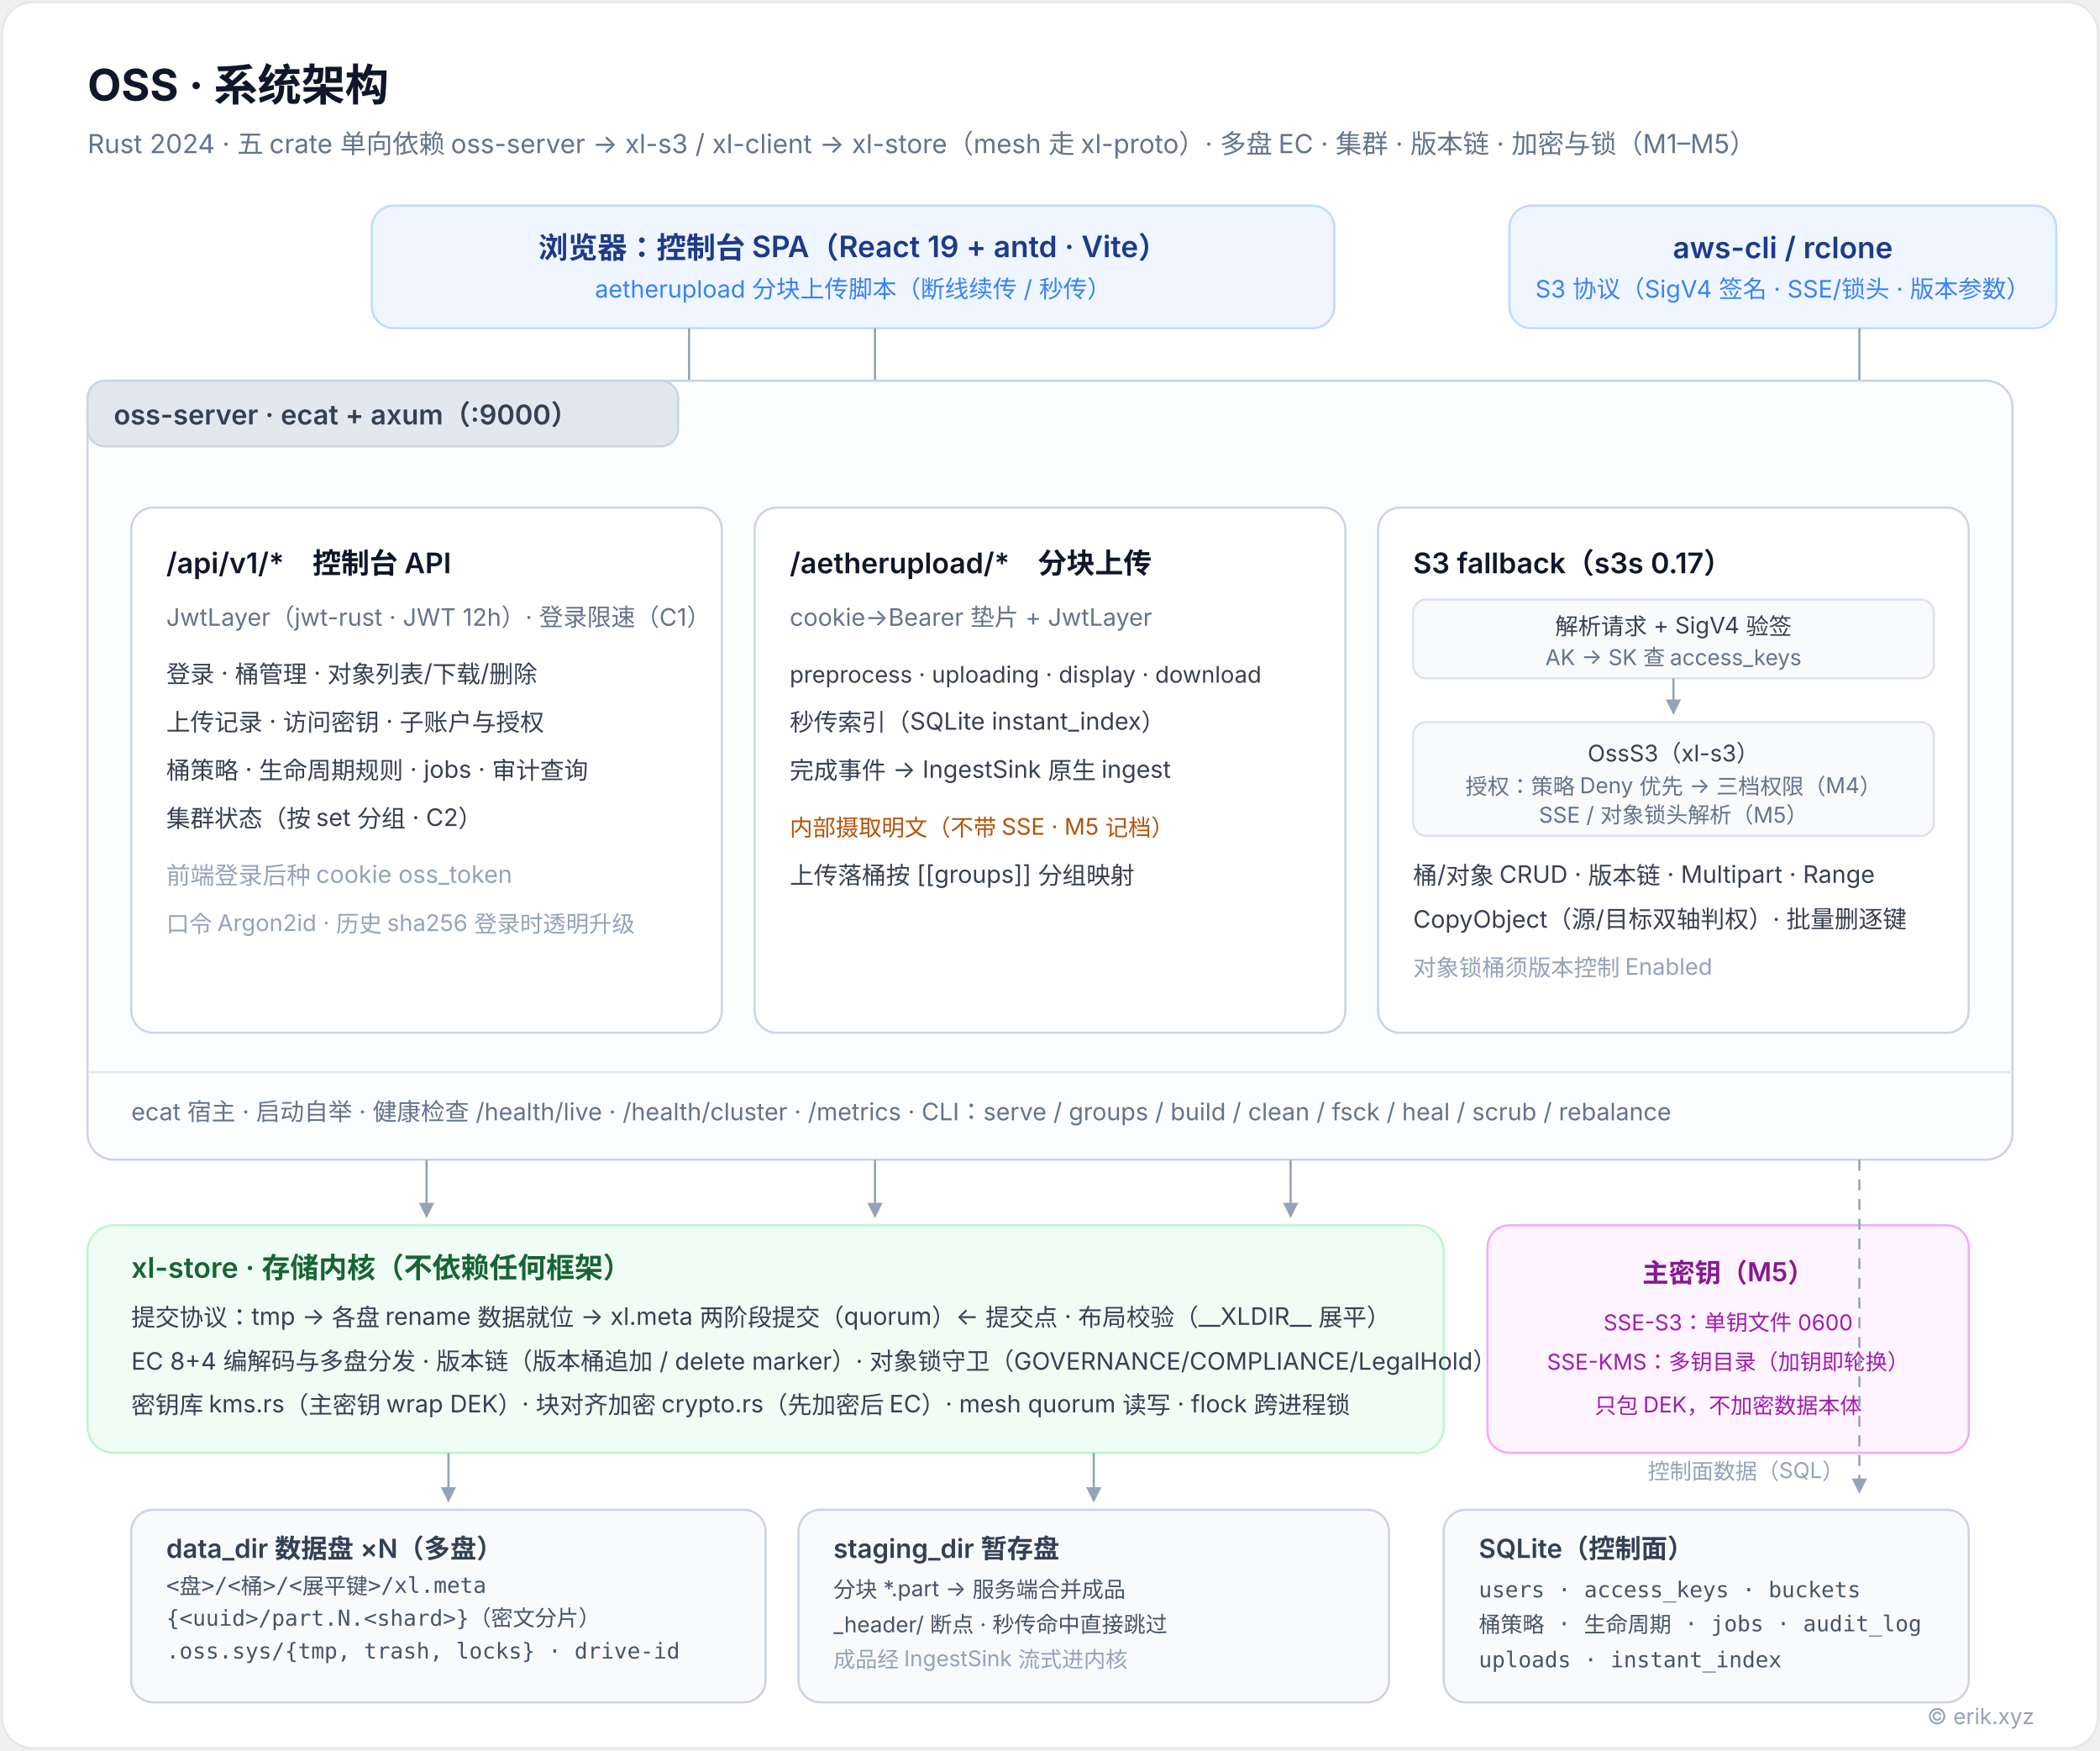
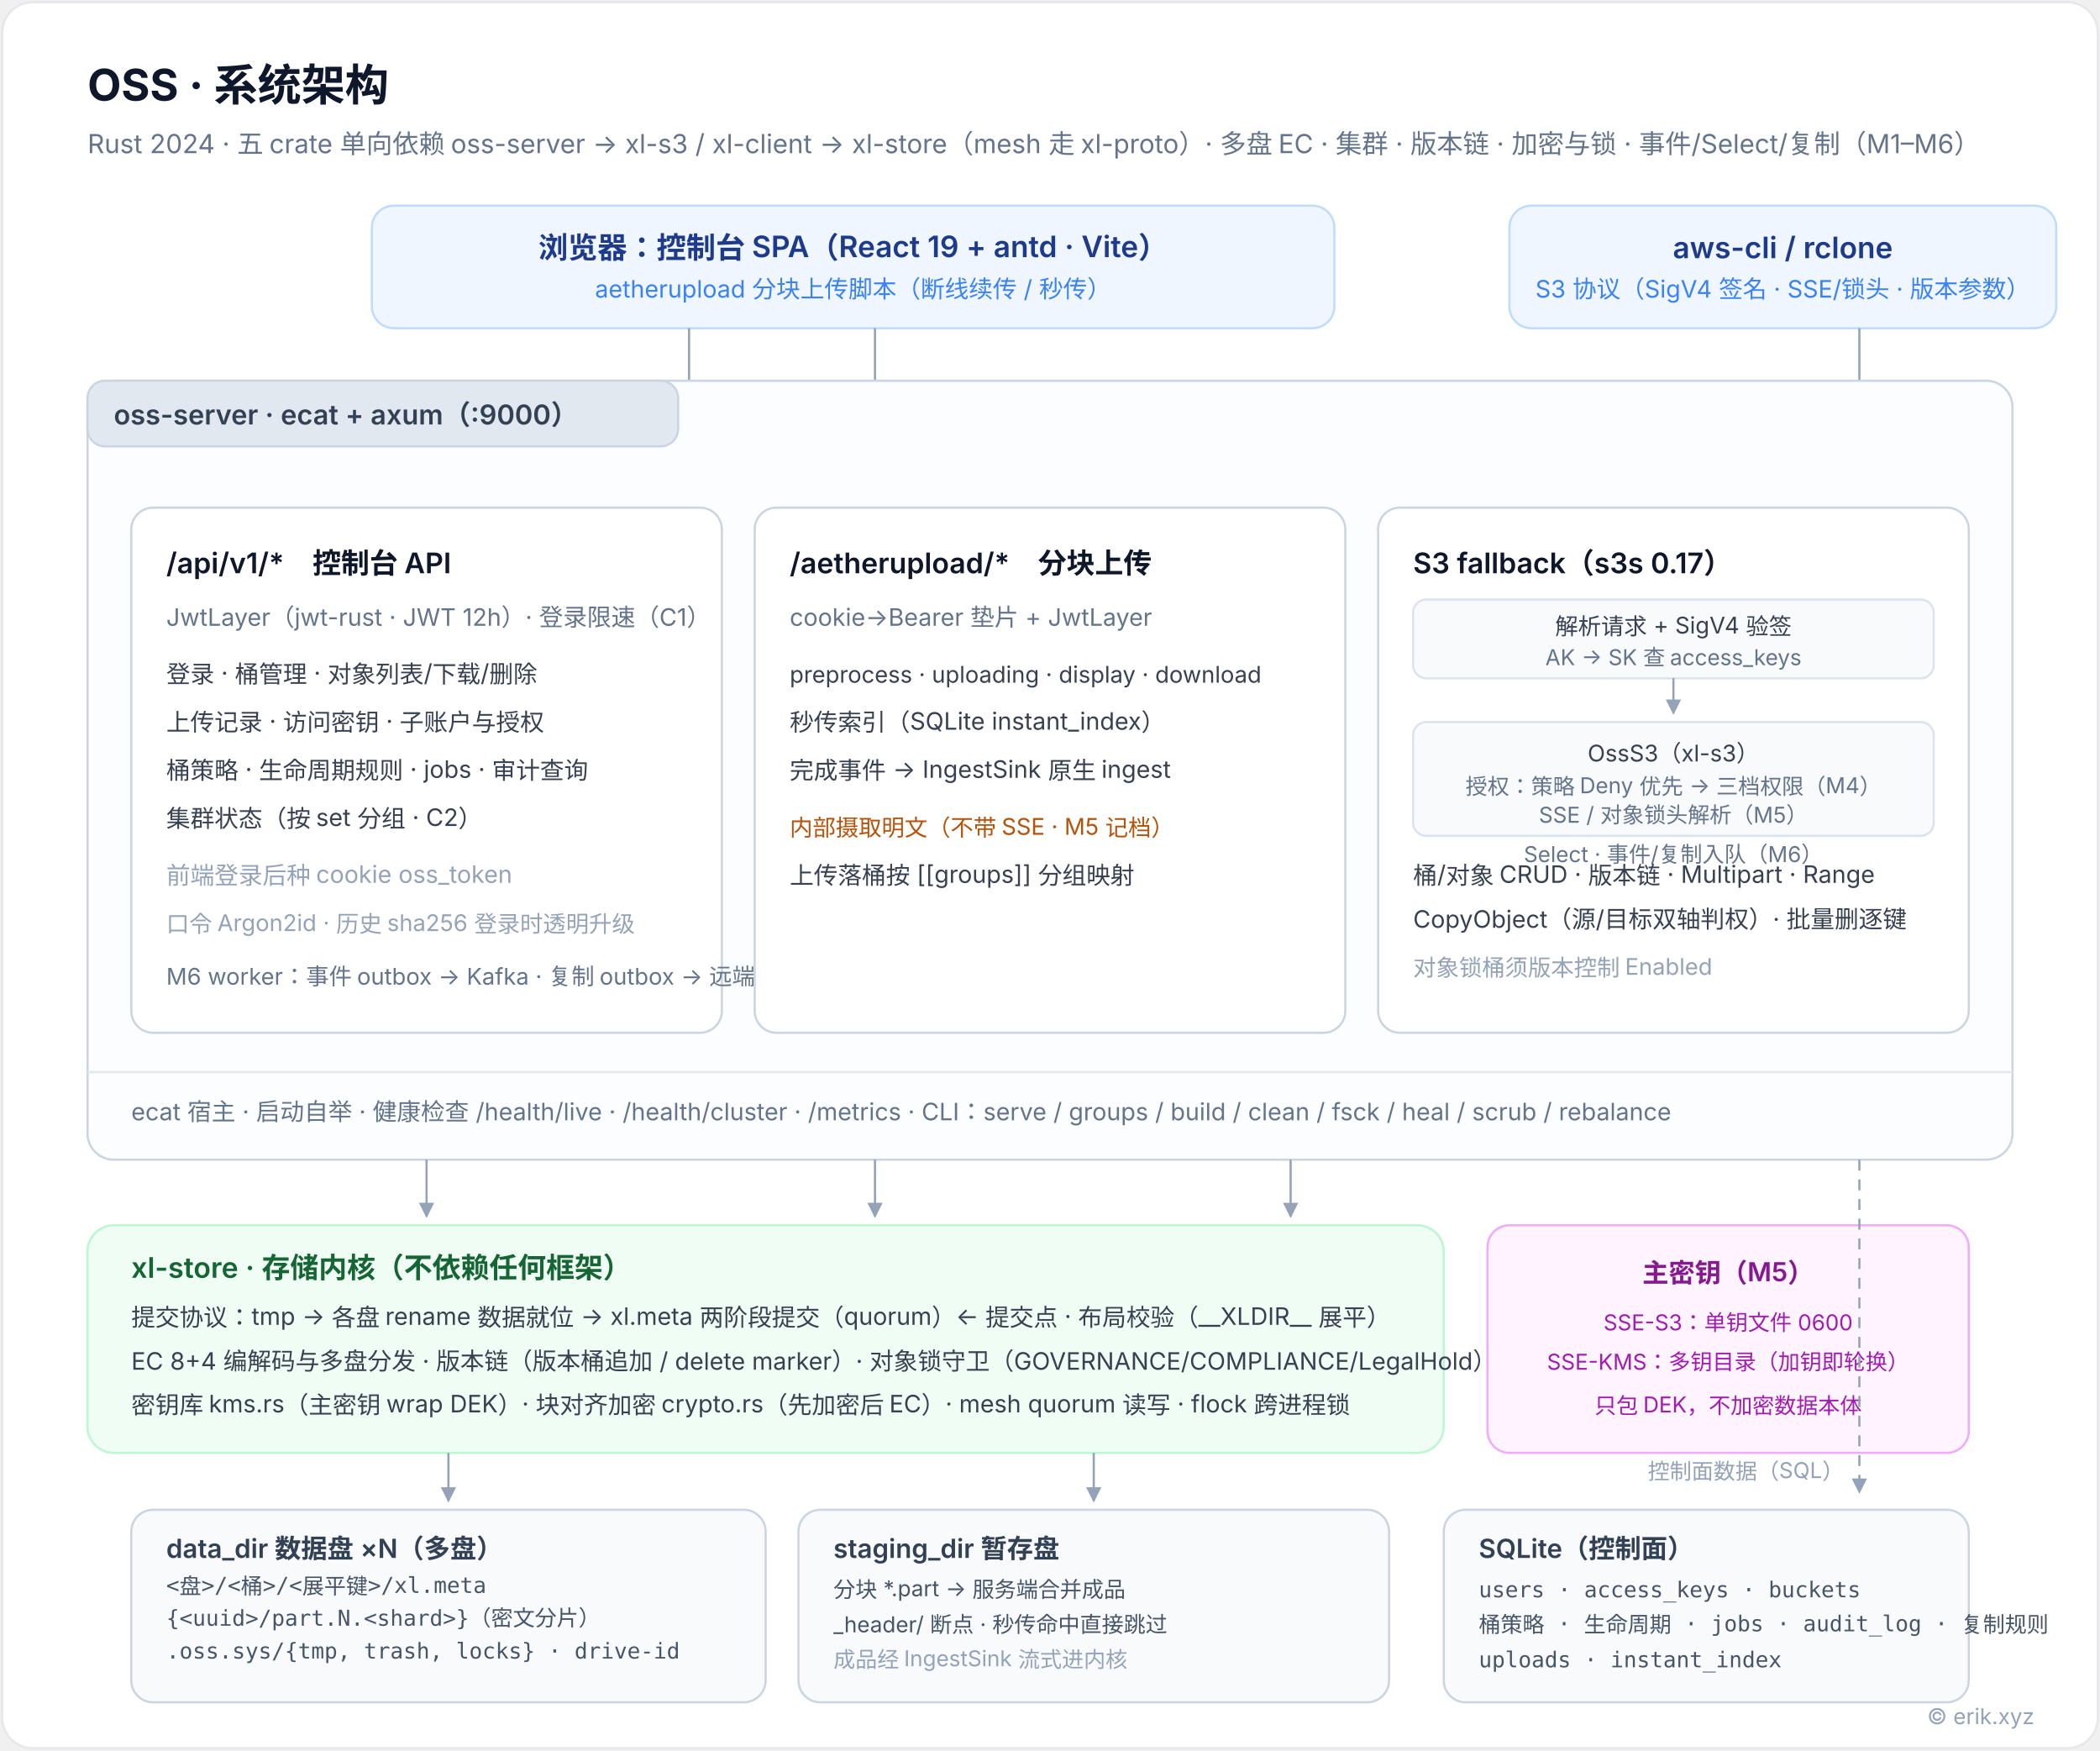
<svg xmlns="http://www.w3.org/2000/svg" viewBox="0 0 960 800" width="960" height="800" font-family="-apple-system, BlinkMacSystemFont, 'Segoe UI', 'Noto Sans SC', 'PingFang SC', 'Microsoft YaHei', sans-serif">
  <defs>
    <marker id="a" viewBox="0 0 10 10" refX="9" refY="5" markerWidth="7" markerHeight="7" orient="auto-start-reverse">
      <path d="M0,0 L10,5 L0,10 z" fill="#94a3b8" />
    </marker>
  </defs>
  <rect x="1" y="1" width="958" height="798" rx="14" fill="#ffffff" stroke="#e5e7eb" />
  <text x="40" y="46" font-size="20" font-weight="700" fill="#0f172a">OSS · 系统架构</text>
-   <text x="40" y="70" font-size="12" fill="#64748b">Rust 2024 · 五 crate 单向依赖 oss-server → xl-s3 / xl-client → xl-store（mesh 走 xl-proto）· 多盘 EC · 集群 · 版本链 · 加密与锁（M1–M5）</text>
+   <text x="40" y="70" font-size="12" fill="#64748b">Rust 2024 · 五 crate 单向依赖 oss-server → xl-s3 / xl-client → xl-store（mesh 走 xl-proto）· 多盘 EC · 集群 · 版本链 · 加密与锁 · 事件/Select/复制（M1–M6）</text>
  <rect x="690" y="94" width="250" height="56" rx="10" fill="#eff6ff" stroke="#bfdbfe" />
  <text x="815" y="118" font-size="13.5" font-weight="600" fill="#1e3a8a" text-anchor="middle">aws-cli / rclone</text>
  <text x="815" y="136" font-size="11" fill="#3b82f6" text-anchor="middle">S3 协议（SigV4 签名 · SSE/锁头 · 版本参数）</text>
  <rect x="170" y="94" width="440" height="56" rx="10" fill="#eff6ff" stroke="#bfdbfe" />
  <text x="390" y="118" font-size="13.5" font-weight="600" fill="#1e3a8a" text-anchor="middle">浏览器：控制台 SPA（React 19 + antd · Vite）</text>
  <text x="390" y="136" font-size="11" fill="#3b82f6" text-anchor="middle">aetherupload 分块上传脚本（断线续传 / 秒传）</text>
  <line x1="850" y1="150" x2="850" y2="228" stroke="#94a3b8" marker-end="url(#a)" />
  <line x1="315" y1="150" x2="315" y2="228" stroke="#94a3b8" marker-end="url(#a)" />
  <line x1="400" y1="150" x2="400" y2="228" stroke="#94a3b8" marker-end="url(#a)" />
  <rect x="40" y="174" width="880" height="356" rx="12" fill="#fbfdff" stroke="#cbd5e1" />
  <rect x="40" y="174" width="270" height="30" rx="8" fill="#e2e8f0" stroke="#cbd5e1" />
  <text x="52" y="194" font-size="12.5" font-weight="600" fill="#334155">oss-server · ecat + axum（:9000）</text>
  <rect x="60" y="232" width="270" height="240" rx="10" fill="#ffffff" stroke="#cbd5e1" />
  <text x="76" y="262" font-size="13" font-weight="600" fill="#0f172a">/api/v1/*　控制台 API</text>
  <text x="76" y="286" font-size="11" fill="#64748b">JwtLayer（jwt-rust · JWT 12h）· 登录限速（C1）</text>
  <text x="76" y="312" font-size="11" fill="#374151">登录 · 桶管理 · 对象列表/下载/删除</text>
  <text x="76" y="334" font-size="11" fill="#374151">上传记录 · 访问密钥 · 子账户与授权</text>
  <text x="76" y="356" font-size="11" fill="#374151">桶策略 · 生命周期规则 · jobs · 审计查询</text>
  <text x="76" y="378" font-size="11" fill="#374151">集群状态（按 set 分组 · C2）</text>
  <text x="76" y="404" font-size="11" fill="#94a3b8">前端登录后种 cookie oss_token</text>
  <text x="76" y="426" font-size="10.5" fill="#94a3b8">口令 Argon2id · 历史 sha256 登录时透明升级</text>
+   <text x="76" y="450" font-size="10.5" fill="#64748b">M6 worker：事件 outbox → Kafka · 复制 outbox → 远端</text>
  <rect x="345" y="232" width="270" height="240" rx="10" fill="#ffffff" stroke="#cbd5e1" />
  <text x="361" y="262" font-size="13" font-weight="600" fill="#0f172a">/aetherupload/*　分块上传</text>
  <text x="361" y="286" font-size="11" fill="#64748b">cookie→Bearer 垫片 + JwtLayer</text>
  <text x="361" y="312" font-size="10.5" fill="#374151">preprocess · uploading · display · download</text>
  <text x="361" y="334" font-size="11" fill="#374151">秒传索引（SQLite instant_index）</text>
  <text x="361" y="356" font-size="11" fill="#374151">完成事件 → IngestSink 原生 ingest</text>
  <text x="361" y="382" font-size="10.5" fill="#b45309">内部摄取明文（不带 SSE · M5 记档）</text>
  <text x="361" y="404" font-size="11" fill="#374151">上传落桶按 [[groups]] 分组映射</text>
  <rect x="630" y="232" width="270" height="240" rx="10" fill="#ffffff" stroke="#cbd5e1" />
  <text x="646" y="262" font-size="13" font-weight="600" fill="#0f172a">S3 fallback（s3s 0.17）</text>
  <rect x="646" y="274" width="238" height="36" rx="6" fill="#f8fafc" stroke="#dbe3ec" />
  <text x="765" y="290" font-size="10.5" fill="#374151" text-anchor="middle">解析请求 + SigV4 验签</text>
  <text x="765" y="304" font-size="10" fill="#64748b" text-anchor="middle">AK → SK 查 access_keys</text>
  <line x1="765" y1="310" x2="765" y2="326" stroke="#94a3b8" marker-end="url(#a)" />
  <rect x="646" y="330" width="238" height="52" rx="6" fill="#f8fafc" stroke="#dbe3ec" />
  <text x="765" y="348" font-size="10.5" fill="#374151" text-anchor="middle">OssS3（xl-s3）</text>
  <text x="765" y="363" font-size="10" fill="#64748b" text-anchor="middle">授权：策略 Deny 优先 → 三档权限（M4）</text>
  <text x="765" y="376" font-size="10" fill="#64748b" text-anchor="middle">SSE / 对象锁头解析（M5）</text>
+   <text x="765" y="394" font-size="10" fill="#64748b" text-anchor="middle">Select · 事件/复制入队（M6）</text>
  <text x="646" y="404" font-size="11" fill="#374151">桶/对象 CRUD · 版本链 · Multipart · Range</text>
  <text x="646" y="424" font-size="11" fill="#374151">CopyObject（源/目标双轴判权）· 批量删逐键</text>
  <text x="646" y="446" font-size="10.5" fill="#94a3b8">对象锁桶须版本控制 Enabled</text>
  <line x1="40" y1="490" x2="920" y2="490" stroke="#e5e7eb" />
  <text x="60" y="512" font-size="11" fill="#64748b">ecat 宿主 · 启动自举 · 健康检查 /health/live · /health/cluster · /metrics · CLI：serve / groups / build / clean / fsck / heal / scrub / rebalance</text>
  <line x1="195" y1="530" x2="195" y2="556" stroke="#94a3b8" marker-end="url(#a)" />
  <line x1="400" y1="530" x2="400" y2="556" stroke="#94a3b8" marker-end="url(#a)" />
  <line x1="590" y1="530" x2="590" y2="556" stroke="#94a3b8" marker-end="url(#a)" />
  <rect x="40" y="560" width="620" height="104" rx="12" fill="#f0fdf4" stroke="#bbf7d0" />
  <text x="60" y="584" font-size="13" font-weight="600" fill="#166534">xl-store · 存储内核（不依赖任何框架）</text>
  <text x="60" y="606" font-size="11" fill="#374151">提交协议：tmp → 各盘 rename 数据就位 → xl.meta 两阶段提交（quorum）← 提交点 · 布局校验（__XLDIR__ 展平）</text>
-   <text x="60" y="626" font-size="11" fill="#374151">EC 8+4 编解码与多盘分发 · 版本链（版本桶追加 / delete marker）· 对象锁守卫（GOVERNANCE/COMPLIANCE/LegalHold）</text>
+   <text x="60" y="626" font-size="11" fill="#374151">EC 8+4 编解码与多盘分发 · 版本链（版本桶追加 / delete marker）· 对象锁守卫（GOVERNANCE/COMPLIANCE/LegalHold） · 复制状态（M6）</text>
  <text x="60" y="646" font-size="11" fill="#374151">密钥库 kms.rs（主密钥 wrap DEK）· 块对齐加密 crypto.rs（先加密后 EC）· mesh quorum 读写 · flock 跨进程锁</text>
  <rect x="680" y="560" width="220" height="104" rx="10" fill="#fdf4ff" stroke="#f0abfc" />
  <text x="790" y="586" font-size="12" font-weight="600" fill="#86198f" text-anchor="middle">主密钥（M5）</text>
  <text x="790" y="608" font-size="10" fill="#a21caf" text-anchor="middle">SSE-S3：单钥文件 0600</text>
  <text x="790" y="626" font-size="10" fill="#a21caf" text-anchor="middle">SSE-KMS：多钥目录（加钥即轮换）</text>
  <text x="790" y="646" font-size="10" fill="#a21caf" text-anchor="middle">只包 DEK，不加密数据本体</text>
  <line x1="850" y1="530" x2="850" y2="682" stroke="#94a3b8" stroke-dasharray="5 4" marker-end="url(#a)" />
  <text x="843" y="676" font-size="10" fill="#94a3b8" text-anchor="end">控制面数据（SQL）</text>
  <line x1="205" y1="664" x2="205" y2="686" stroke="#94a3b8" marker-end="url(#a)" />
  <line x1="500" y1="664" x2="500" y2="686" stroke="#94a3b8" marker-end="url(#a)" />
  <rect x="60" y="690" width="290" height="88" rx="10" fill="#f8fafc" stroke="#cbd5e1" />
  <text x="76" y="712" font-size="12" font-weight="600" fill="#334155">data_dir 数据盘 ×N（多盘）</text>
  <text x="76" y="728" font-size="10" fill="#475569" font-family="ui-monospace, SFMono-Regular, Menlo, monospace">&lt;盘&gt;/&lt;桶&gt;/&lt;展平键&gt;/xl.meta</text>
  <text x="76" y="743" font-size="10" fill="#475569" font-family="ui-monospace, SFMono-Regular, Menlo, monospace">{&lt;uuid&gt;/part.N.&lt;shard&gt;}（密文分片）</text>
  <text x="76" y="758" font-size="10" fill="#475569" font-family="ui-monospace, SFMono-Regular, Menlo, monospace">.oss.sys/{tmp, trash, locks} · drive-id</text>
  <rect x="365" y="690" width="270" height="88" rx="10" fill="#f8fafc" stroke="#cbd5e1" />
  <text x="381" y="712" font-size="12" font-weight="600" fill="#334155">staging_dir 暂存盘</text>
  <text x="381" y="730" font-size="10" fill="#475569">分块 *.part → 服务端合并成品</text>
  <text x="381" y="746" font-size="10" fill="#475569">_header/ 断点 · 秒传命中直接跳过</text>
  <text x="381" y="762" font-size="10" fill="#94a3b8">成品经 IngestSink 流式进内核</text>
  <rect x="660" y="690" width="240" height="88" rx="10" fill="#f8fafc" stroke="#cbd5e1" />
  <text x="676" y="712" font-size="12" font-weight="600" fill="#334155">SQLite（控制面）</text>
  <text x="676" y="730" font-size="10" fill="#475569" font-family="ui-monospace, SFMono-Regular, Menlo, monospace">users · access_keys · buckets</text>
-   <text x="676" y="746" font-size="10" fill="#475569" font-family="ui-monospace, SFMono-Regular, Menlo, monospace">桶策略 · 生命周期 · jobs · audit_log</text>
+   <text x="676" y="746" font-size="10" fill="#475569" font-family="ui-monospace, SFMono-Regular, Menlo, monospace">桶策略 · 生命周期 · jobs · audit_log · 复制规则</text>
  <text x="676" y="762" font-size="10" fill="#475569" font-family="ui-monospace, SFMono-Regular, Menlo, monospace">uploads · instant_index</text>
  <text x="930" y="788" font-size="10" fill="#94a3b8" text-anchor="end">© erik.xyz</text>
</svg>
